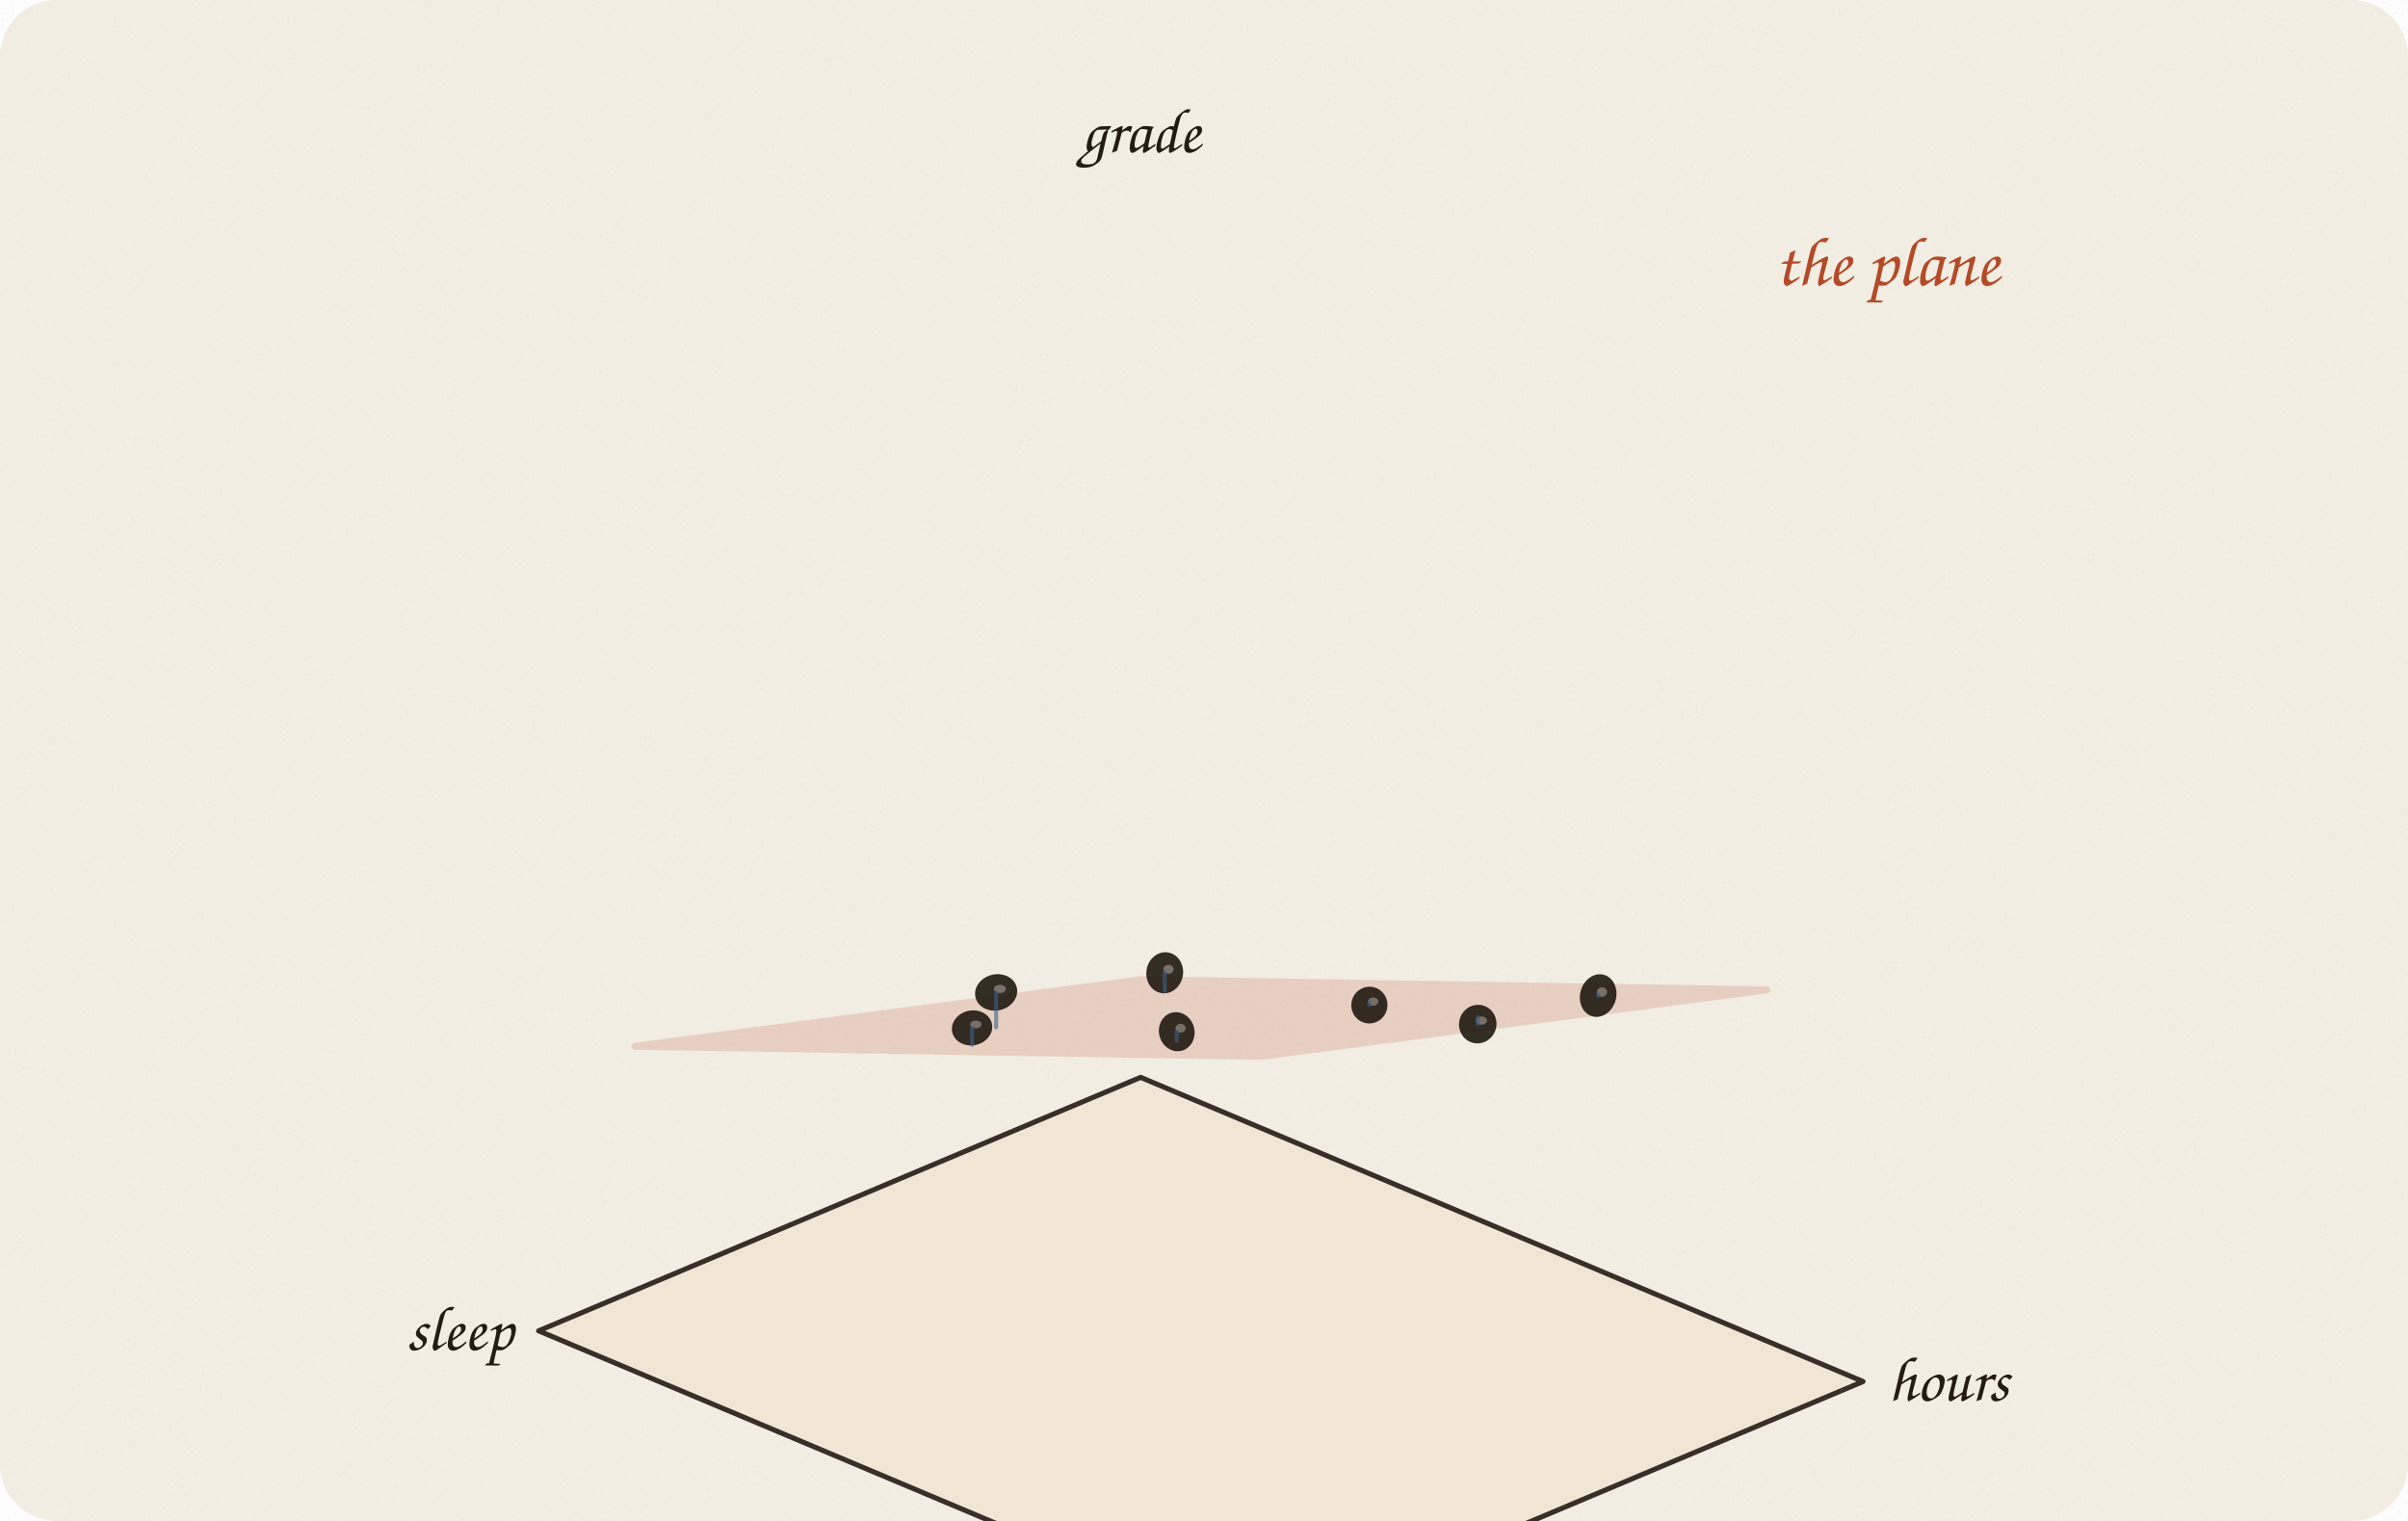
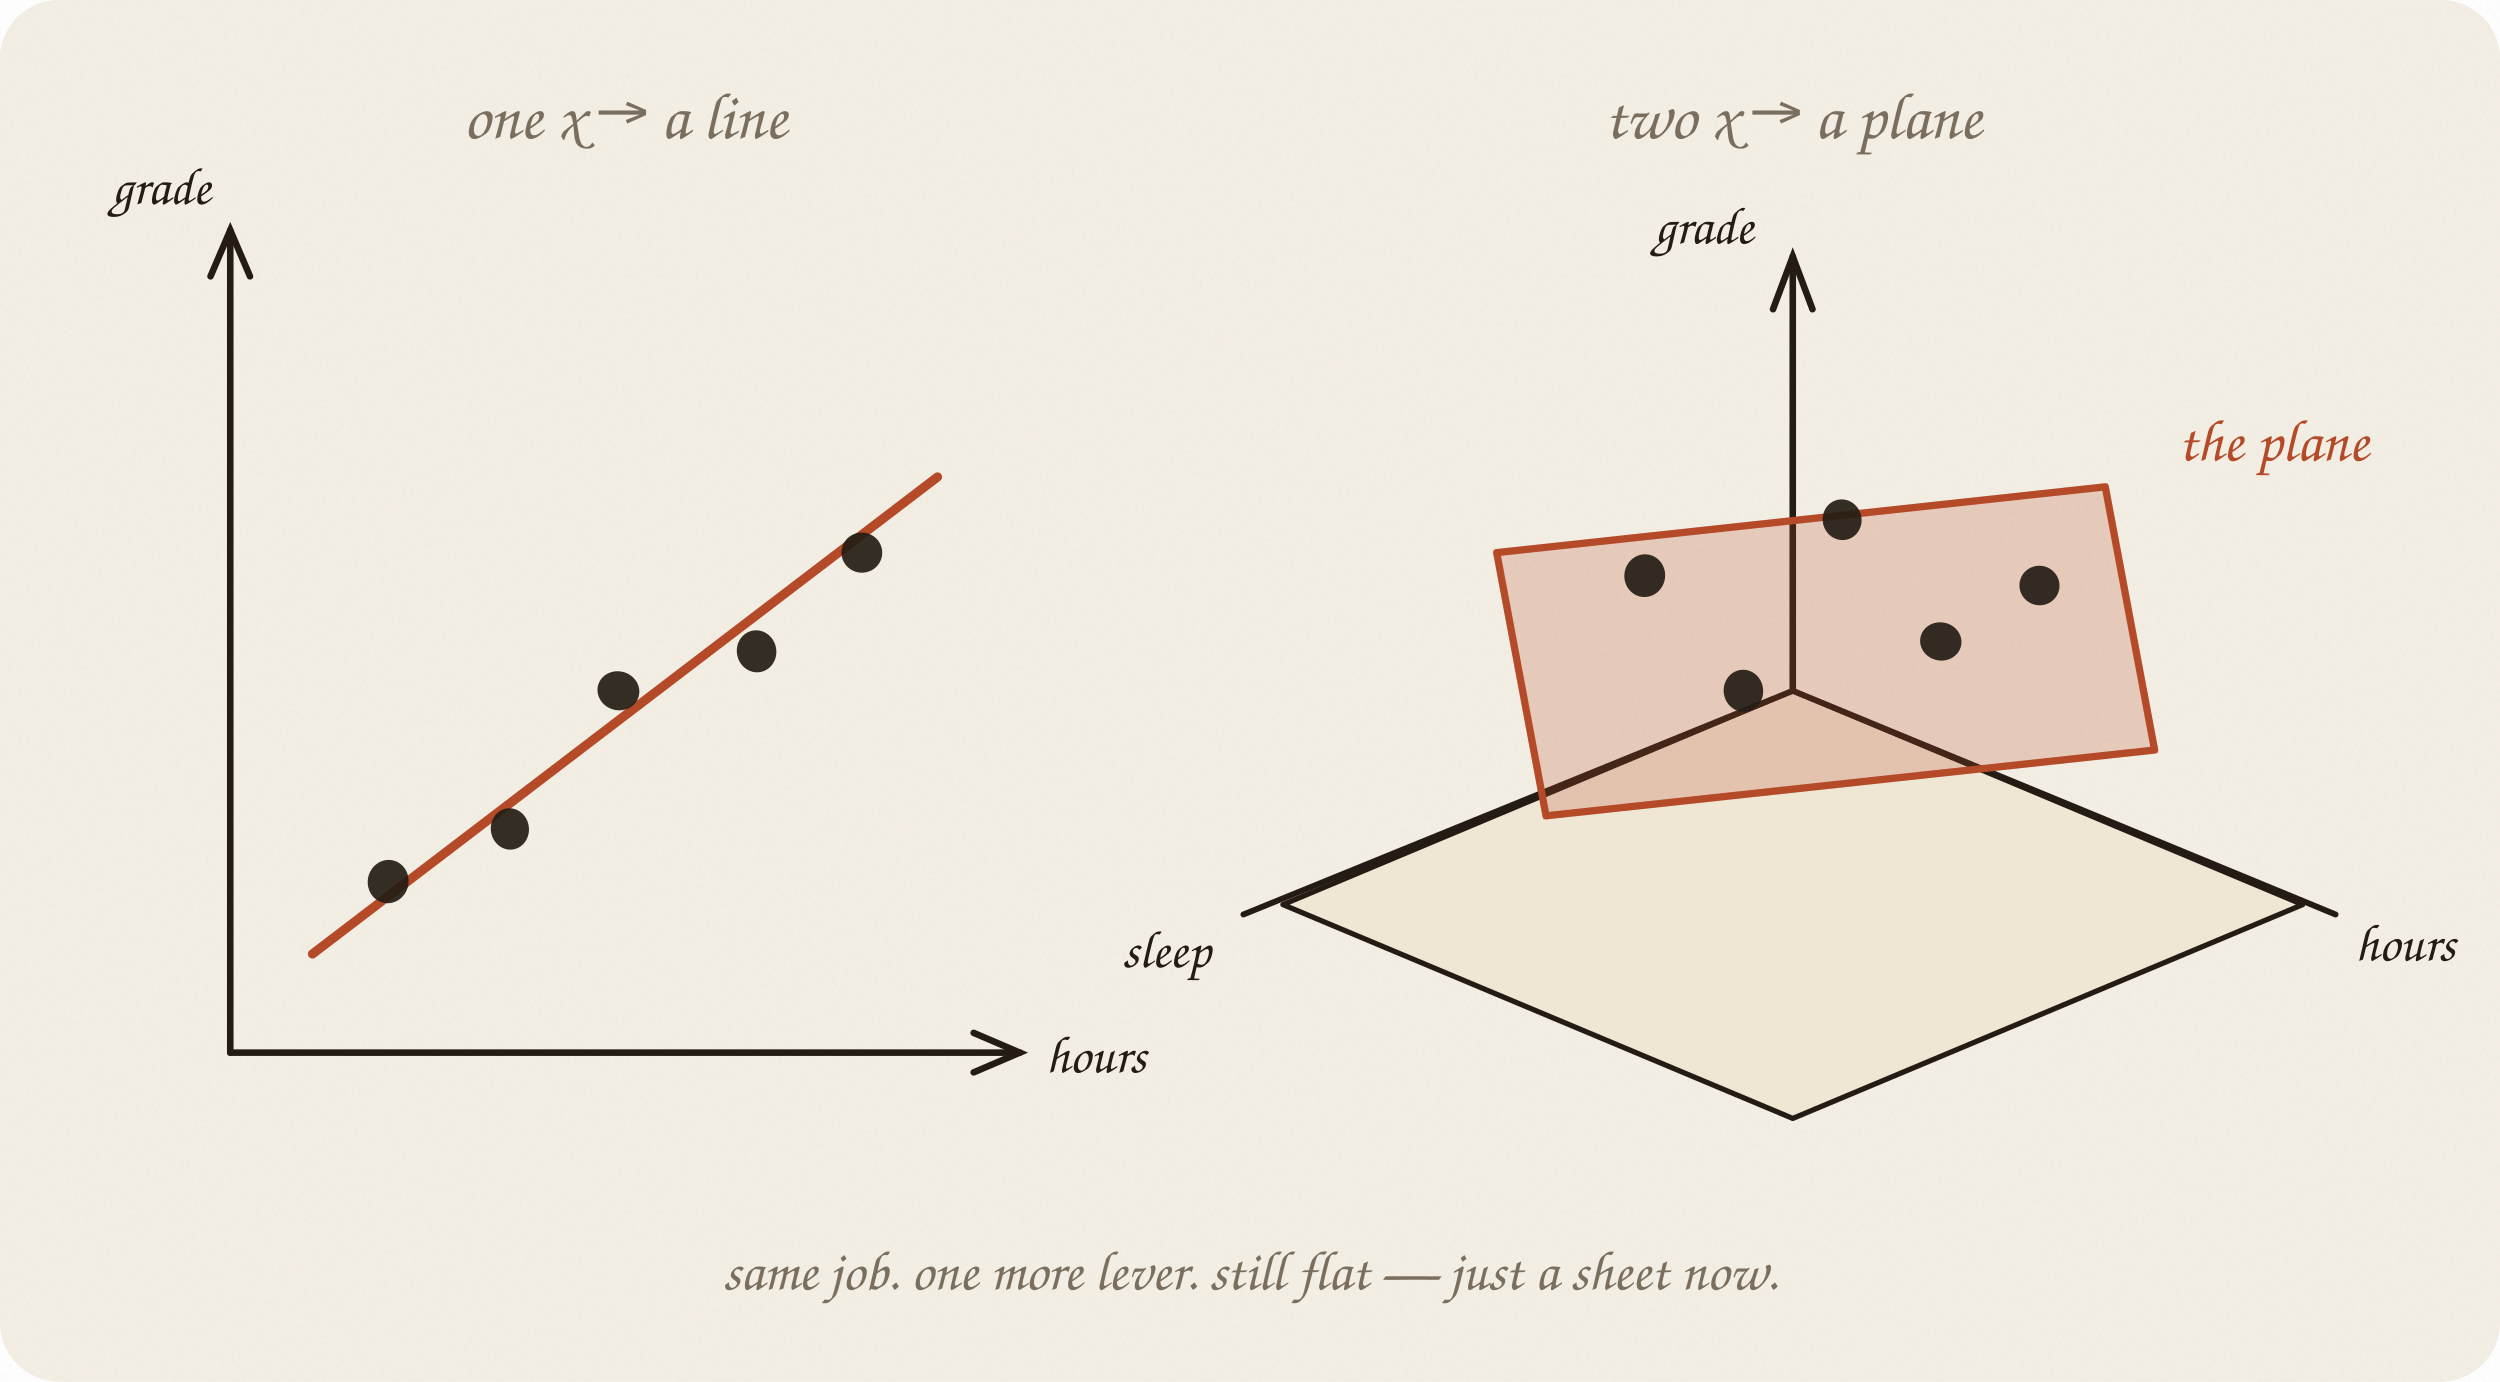
- <svg xmlns="http://www.w3.org/2000/svg" viewBox="0 0 760 480" width="760" height="480" role="img" aria-label="regression plane with two x">
+ <svg xmlns="http://www.w3.org/2000/svg" viewBox="0 0 760 420" width="760" height="420" role="img" aria-label="one x a line, two x a plane">
  <defs>
    <filter id="grain" x="0" y="0" width="100%" height="100%">
      <feTurbulence type="fractalNoise" baseFrequency="0.9" numOctaves="2" stitchTiles="stitch" result="n" />
      <feColorMatrix type="saturate" values="0" />
      <feComponentTransfer>
        <feFuncA type="linear" slope="0.07" />
      </feComponentTransfer>
      <feBlend in="SourceGraphic" mode="multiply" />
    </filter>
-     <filter id="ink" x="-10%" y="-10%" width="120%" height="120%">
-       <feTurbulence type="fractalNoise" baseFrequency="0.04" numOctaves="2" result="t" />
-       <feDisplacementMap in="SourceGraphic" in2="t" scale="0.7" xChannelSelector="R" yChannelSelector="G" />
-     </filter>
  </defs>
-   <rect width="760" height="480" rx="18" ry="18" fill="#f4efe4" />
-   <rect width="760" height="480" rx="18" ry="18" fill="#f4efe4" filter="url(#grain)" opacity="0.9" />
-   <path d="M 360.0,340.0 L 588.0,436.0 L 398.0,516.0 L 170.0,420.0 Z" fill="#efe6d4" stroke="#241c14" stroke-width="1.6" stroke-linecap="round" stroke-linejoin="round" opacity="0.9" />
-   <path d="M 360.0,309.2 L 557.6,312.4 L 398.0,333.4 L 200.4,330.2 Z" fill="#b44a28" stroke="#b44a28" stroke-width="2.2" stroke-linecap="round" stroke-linejoin="round" opacity="0.18" />
-   <ellipse cx="367.6" cy="307.0" rx="5.8" ry="6.5" transform="rotate(9.2 367.6 307.0)" fill="#241c14" opacity="0.92" />
-   <ellipse cx="368.8" cy="305.9" rx="1.6" ry="1.4" fill="#f7f2ea" opacity="0.35" />
-   <path d="M 367.6,307.0 L 367.6,312.7" fill="none" stroke="#3d5f86" stroke-width="1.3" stroke-linecap="round" stroke-linejoin="round" opacity="0.6" />
-   <ellipse cx="314.4" cy="313.2" rx="6.7" ry="5.7" transform="rotate(-13.5 314.4 313.2)" fill="#241c14" opacity="0.92" />
-   <ellipse cx="315.6" cy="312.1" rx="1.9" ry="1.3" fill="#f7f2ea" opacity="0.35" />
-   <path d="M 314.4,313.2 L 314.4,324.2" fill="none" stroke="#3d5f86" stroke-width="1.3" stroke-linecap="round" stroke-linejoin="round" opacity="0.6" />
-   <ellipse cx="432.2" cy="317.2" rx="5.7" ry="5.8" transform="rotate(11.7 432.2 317.2)" fill="#241c14" opacity="0.92" />
-   <ellipse cx="433.4" cy="316.1" rx="1.6" ry="1.3" fill="#f7f2ea" opacity="0.35" />
-   <path d="M 432.2,317.2 L 432.2,316.5" fill="none" stroke="#3d5f86" stroke-width="1.3" stroke-linecap="round" stroke-linejoin="round" opacity="0.6" />
-   <ellipse cx="371.4" cy="325.6" rx="5.6" ry="6.2" transform="rotate(-14.3 371.4 325.6)" fill="#241c14" opacity="0.92" />
-   <ellipse cx="372.6" cy="324.5" rx="1.6" ry="1.4" fill="#f7f2ea" opacity="0.35" />
-   <path d="M 371.4,325.6 L 371.4,328.5" fill="none" stroke="#3d5f86" stroke-width="1.3" stroke-linecap="round" stroke-linejoin="round" opacity="0.6" />
-   <ellipse cx="466.4" cy="323.2" rx="5.9" ry="6.1" transform="rotate(16.9 466.4 323.2)" fill="#241c14" opacity="0.92" />
-   <ellipse cx="467.6" cy="322.1" rx="1.7" ry="1.3" fill="#f7f2ea" opacity="0.35" />
-   <path d="M 466.4,323.2 L 466.4,321.0" fill="none" stroke="#3d5f86" stroke-width="1.3" stroke-linecap="round" stroke-linejoin="round" opacity="0.6" />
-   <ellipse cx="306.8" cy="324.4" rx="6.4" ry="5.5" transform="rotate(-11.2 306.8 324.4)" fill="#241c14" opacity="0.92" />
-   <ellipse cx="308.0" cy="323.3" rx="1.8" ry="1.2" fill="#f7f2ea" opacity="0.35" />
-   <path d="M 306.8,324.4 L 306.8,329.7" fill="none" stroke="#3d5f86" stroke-width="1.3" stroke-linecap="round" stroke-linejoin="round" opacity="0.6" />
-   <ellipse cx="504.4" cy="314.2" rx="5.7" ry="6.8" transform="rotate(15.5 504.4 314.2)" fill="#241c14" opacity="0.92" />
-   <ellipse cx="505.6" cy="313.1" rx="1.6" ry="1.5" fill="#f7f2ea" opacity="0.35" />
-   <path d="M 504.4,314.2 L 504.4,313.8" fill="none" stroke="#3d5f86" stroke-width="1.3" stroke-linecap="round" stroke-linejoin="round" opacity="0.6" />
-   <text x="596.0" y="442.0" font-family="Bradley Hand, Apple Chancery, Segoe Script, Comic Sans MS, cursive" font-size="20" fill="#241c14" text-anchor="start" font-style="normal" font-weight="normal">hours</text>
-   <text x="162.0" y="426.0" font-family="Bradley Hand, Apple Chancery, Segoe Script, Comic Sans MS, cursive" font-size="20" fill="#241c14" text-anchor="end" font-style="normal" font-weight="normal">sleep</text>
-   <text x="360.0" y="48.0" font-family="Bradley Hand, Apple Chancery, Segoe Script, Comic Sans MS, cursive" font-size="20" fill="#241c14" text-anchor="middle" font-style="normal" font-weight="normal">grade</text>
-   <text x="560.0" y="90.0" font-family="Bradley Hand, Apple Chancery, Segoe Script, Comic Sans MS, cursive" font-size="22" fill="#b44a28" text-anchor="start" font-style="normal" font-weight="normal">the plane</text>
+   <rect width="760" height="420" rx="18" ry="18" fill="#f4efe4" />
+   <rect width="760" height="420" rx="18" ry="18" fill="#f4efe4" filter="url(#grain)" opacity="0.9" />
+   <text x="190" y="42" font-family="Bradley Hand, Apple Chancery, Segoe Script, Comic Sans MS, cursive" font-size="20" fill="#7a6e5e" text-anchor="middle">one x  →  a line</text>
+   <path d="M 70,320 L 70,70" fill="none" stroke="#241c14" stroke-width="2" stroke-linecap="round" />
+   <path d="M 64,84 L 70,70 L 76,84" fill="none" stroke="#241c14" stroke-width="2" stroke-linecap="round" />
+   <path d="M 70,320 L 310,320" fill="none" stroke="#241c14" stroke-width="2" stroke-linecap="round" />
+   <path d="M 296,314 L 310,320 L 296,326" fill="none" stroke="#241c14" stroke-width="2" stroke-linecap="round" />
+   <text x="64" y="62" font-family="Bradley Hand, Apple Chancery, Segoe Script, Comic Sans MS, cursive" font-size="16" fill="#241c14" text-anchor="end">grade</text>
+   <text x="318" y="326" font-family="Bradley Hand, Apple Chancery, Segoe Script, Comic Sans MS, cursive" font-size="16" fill="#241c14">hours</text>
+   <path d="M 95,290 L 285,145" fill="none" stroke="#b44a28" stroke-width="2.8" stroke-linecap="round" />
+   <ellipse cx="118" cy="268" rx="6.2" ry="6.6" transform="rotate(12 118 268)" fill="#241c14" opacity="0.92" />
+   <ellipse cx="155" cy="252" rx="5.8" ry="6.3" transform="rotate(-8 155 252)" fill="#241c14" opacity="0.92" />
+   <ellipse cx="188" cy="210" rx="6.4" ry="5.9" transform="rotate(16 188 210)" fill="#241c14" opacity="0.92" />
+   <ellipse cx="230" cy="198" rx="6.0" ry="6.4" transform="rotate(-11 230 198)" fill="#241c14" opacity="0.92" />
+   <ellipse cx="262" cy="168" rx="6.2" ry="6.1" transform="rotate(7 262 168)" fill="#241c14" opacity="0.92" />
+   <text x="545" y="42" font-family="Bradley Hand, Apple Chancery, Segoe Script, Comic Sans MS, cursive" font-size="20" fill="#7a6e5e" text-anchor="middle">two x  →  a plane</text>
+   <path d="M 545,210 L 700,275 L 545,340 L 390,275 Z" fill="#efe6d4" stroke="#241c14" stroke-width="1.6" stroke-linejoin="round" />
+   <path d="M 545,210 L 545,78" fill="none" stroke="#241c14" stroke-width="2" stroke-linecap="round" />
+   <path d="M 539,94 L 545,78 L 551,94" fill="none" stroke="#241c14" stroke-width="2" stroke-linecap="round" />
+   <text x="533" y="74" font-family="Bradley Hand, Apple Chancery, Segoe Script, Comic Sans MS, cursive" font-size="16" fill="#241c14" text-anchor="end">grade</text>
+   <path d="M 545,210 L 710,278" fill="none" stroke="#241c14" stroke-width="1.8" stroke-linecap="round" />
+   <text x="716" y="292" font-family="Bradley Hand, Apple Chancery, Segoe Script, Comic Sans MS, cursive" font-size="16" fill="#241c14">hours</text>
+   <path d="M 545,210 L 378,278" fill="none" stroke="#241c14" stroke-width="1.8" stroke-linecap="round" />
+   <text x="368" y="294" font-family="Bradley Hand, Apple Chancery, Segoe Script, Comic Sans MS, cursive" font-size="16" fill="#241c14" text-anchor="end">sleep</text>
+   <path d="M 455,168 L 640,148 L 655,228 L 470,248 Z" fill="#b44a28" stroke="#b44a28" stroke-width="2.2" opacity="0.22" />
+   <path d="M 455,168 L 640,148 L 655,228 L 470,248 Z" fill="none" stroke="#b44a28" stroke-width="2.2" stroke-linejoin="round" />
+   <text x="662" y="140" font-family="Bradley Hand, Apple Chancery, Segoe Script, Comic Sans MS, cursive" font-size="18" fill="#b44a28">the plane</text>
+   <ellipse cx="500" cy="175" rx="6.2" ry="6.5" transform="rotate(9 500 175)" fill="#241c14" opacity="0.92" />
+   <ellipse cx="560" cy="158" rx="5.9" ry="6.2" transform="rotate(-14 560 158)" fill="#241c14" opacity="0.92" />
+   <ellipse cx="590" cy="195" rx="6.3" ry="5.8" transform="rotate(11 590 195)" fill="#241c14" opacity="0.92" />
+   <ellipse cx="530" cy="210" rx="6.0" ry="6.4" transform="rotate(-7 530 210)" fill="#241c14" opacity="0.92" />
+   <ellipse cx="620" cy="178" rx="6.1" ry="6.0" transform="rotate(18 620 178)" fill="#241c14" opacity="0.92" />
+   <text x="380" y="392" font-family="Bradley Hand, Apple Chancery, Segoe Script, Comic Sans MS, cursive" font-size="17" fill="#7a6e5e" text-anchor="middle">same job. one more lever. still flat — just a sheet now.</text>
</svg>
